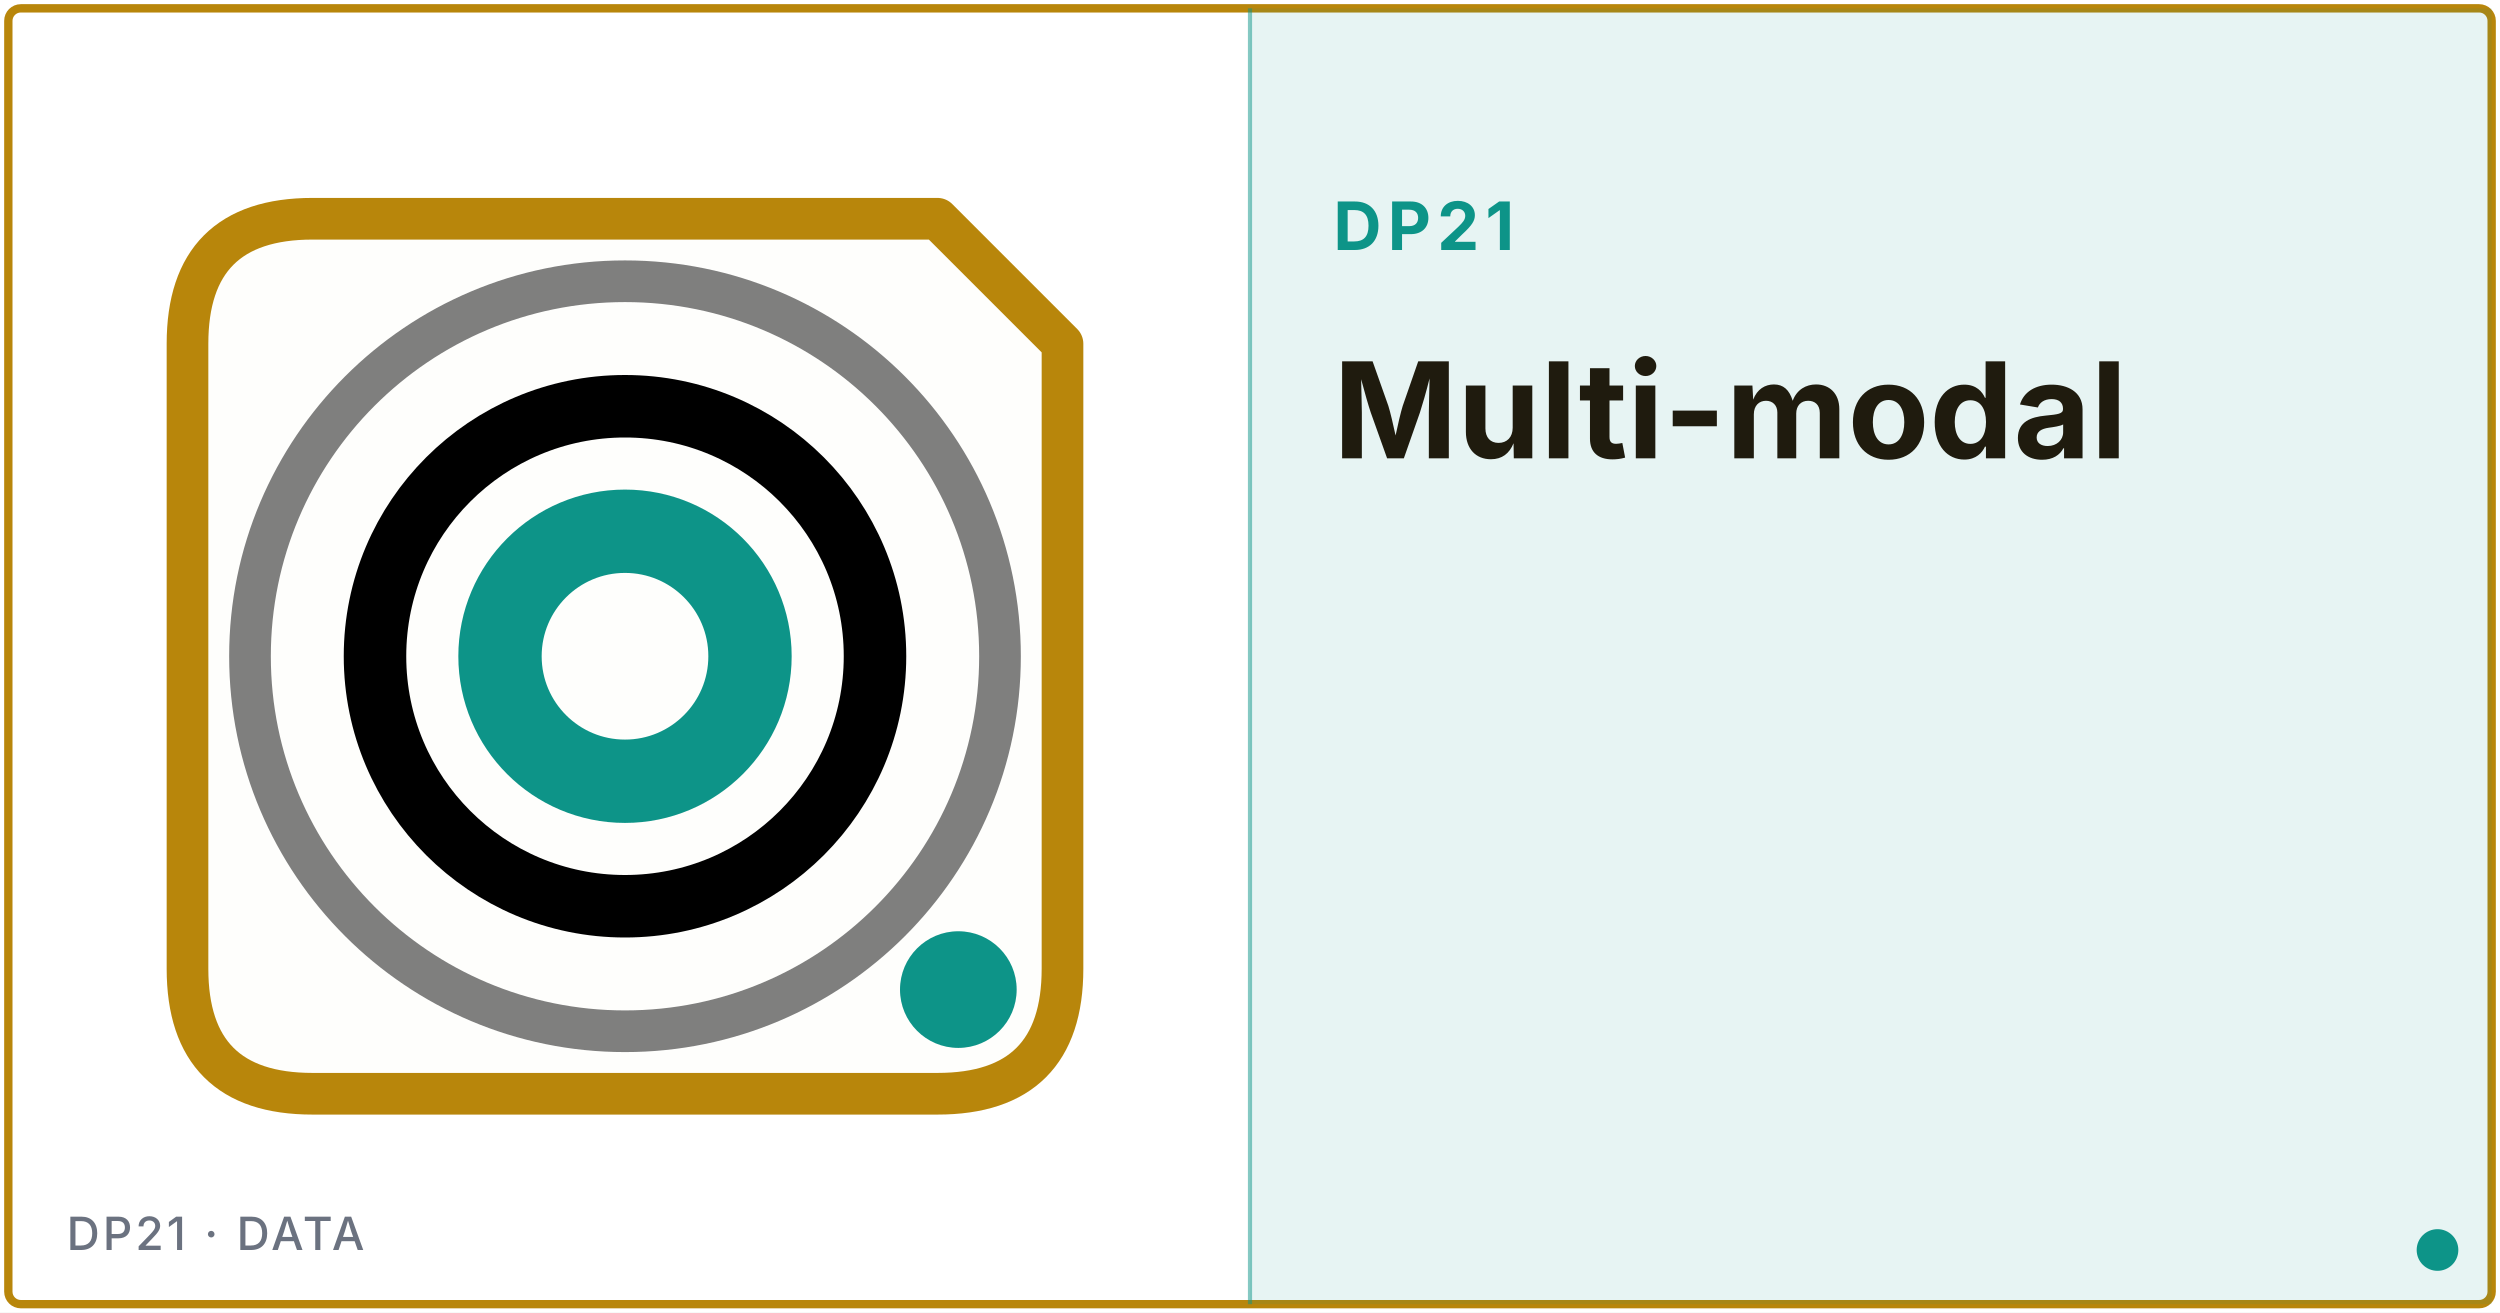
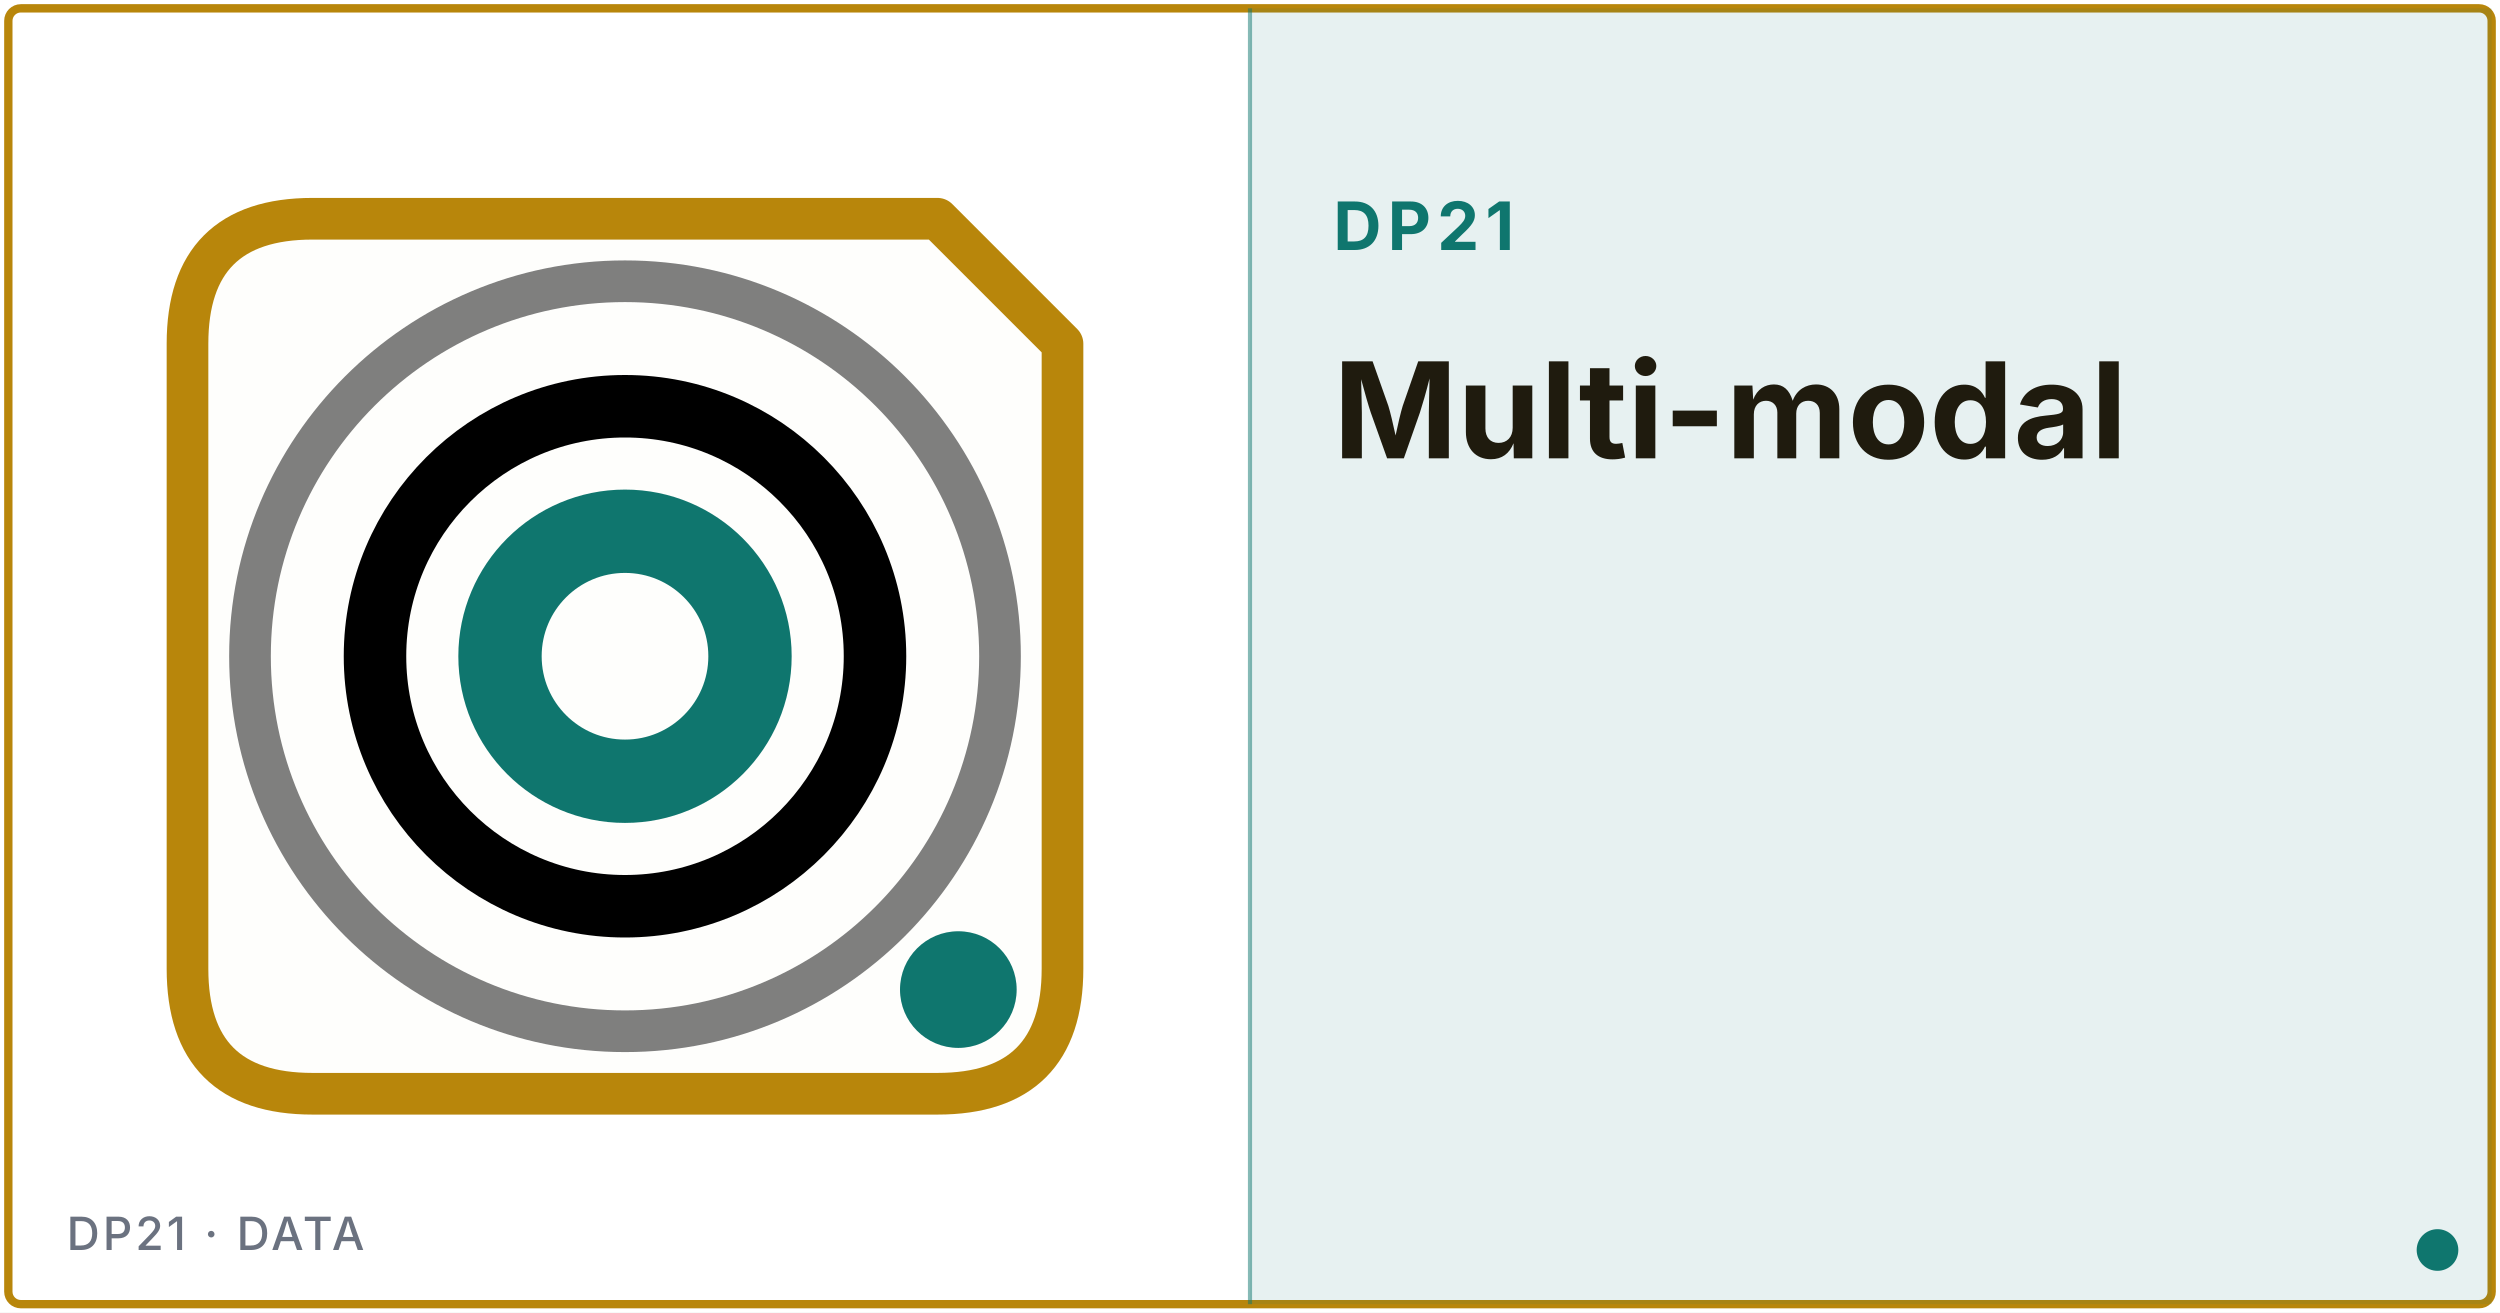
<svg xmlns="http://www.w3.org/2000/svg" viewBox="0 0 1200 630" width="1200" height="630" role="img" aria-labelledby="t">
  <rect width="1200" height="630" fill="#ffffff" />
  <rect x="4" y="4" width="1192" height="622" rx="6" fill="none" stroke="#b8860b" stroke-width="4" />
-   <rect x="600" y="4" width="596" height="622" fill="#0d9488" fill-opacity="0.10" />
-   <line x1="600" y1="4" x2="600" y2="626" stroke="#0d9488" stroke-width="2" stroke-opacity="0.5" />
+   <rect x="600" y="4" width="596" height="622" fill="#0f766e" fill-opacity="0.10" />
+   <line x1="600" y1="4" x2="600" y2="626" stroke="#0f766e" stroke-width="2" stroke-opacity="0.5" />
  <svg x="60" y="75" width="480" height="480" viewBox="0 0 24 24" fill="none" stroke="#1f2937" stroke-width="2" stroke-linecap="round" stroke-linejoin="round">
    <path d="M 4.5 1.5 L 19.5 1.5 L 22.5 4.5 L 22.5 19.5 Q 22.5 22.5 19.5 22.5 L 4.5 22.5 Q 1.5 22.5 1.5 19.5 L 1.5 4.5 Q 1.5 1.5 4.5 1.5 Z" fill="#f5e9c8" fill-opacity="0.06" stroke="#b8860b" stroke-width="1" />
-     <circle cx="20" cy="20" r="1.4" fill="#0d9488" stroke="none" />
-     <circle cx="12" cy="12" r="3" stroke="#0d9488" fill="none" />
+     <circle cx="20" cy="20" r="1.4" fill="#0f766e" stroke="none" />
+     <circle cx="12" cy="12" r="3" stroke="#0f766e" fill="none" />
    <circle cx="12" cy="12" r="6" stroke="currentColor" fill="none" stroke-width="1.5" />
    <circle cx="12" cy="12" r="9" stroke="currentColor" fill="none" stroke-width="1" stroke-opacity="0.5" />
  </svg>
-   <text x="640" y="120" font-family="Inter, &quot;SF Pro Text&quot;, &quot;Segoe UI&quot;, system-ui, sans-serif" font-size="32" font-weight="700" fill="#0d9488" letter-spacing="3">DP21</text>
+   <text x="640" y="120" font-family="Inter, &quot;SF Pro Text&quot;, &quot;Segoe UI&quot;, system-ui, sans-serif" font-size="32" font-weight="700" fill="#0f766e" letter-spacing="3">DP21</text>
  <text x="640" y="220" font-family="Inter, &quot;SF Pro Text&quot;, &quot;Segoe UI&quot;, system-ui, sans-serif" font-size="64" font-weight="700" fill="#1f1b0e">Multi-modal</text>
  <text x="32" y="600" font-family="Inter, &quot;SF Pro Text&quot;, &quot;Segoe UI&quot;, system-ui, sans-serif" font-size="22" font-weight="500" fill="#6b7280" letter-spacing="1.5">DP21 · DATA</text>
-   <circle cx="1170" cy="600" r="10" fill="#0d9488" />
+   <circle cx="1170" cy="600" r="10" fill="#0f766e" />
</svg>
